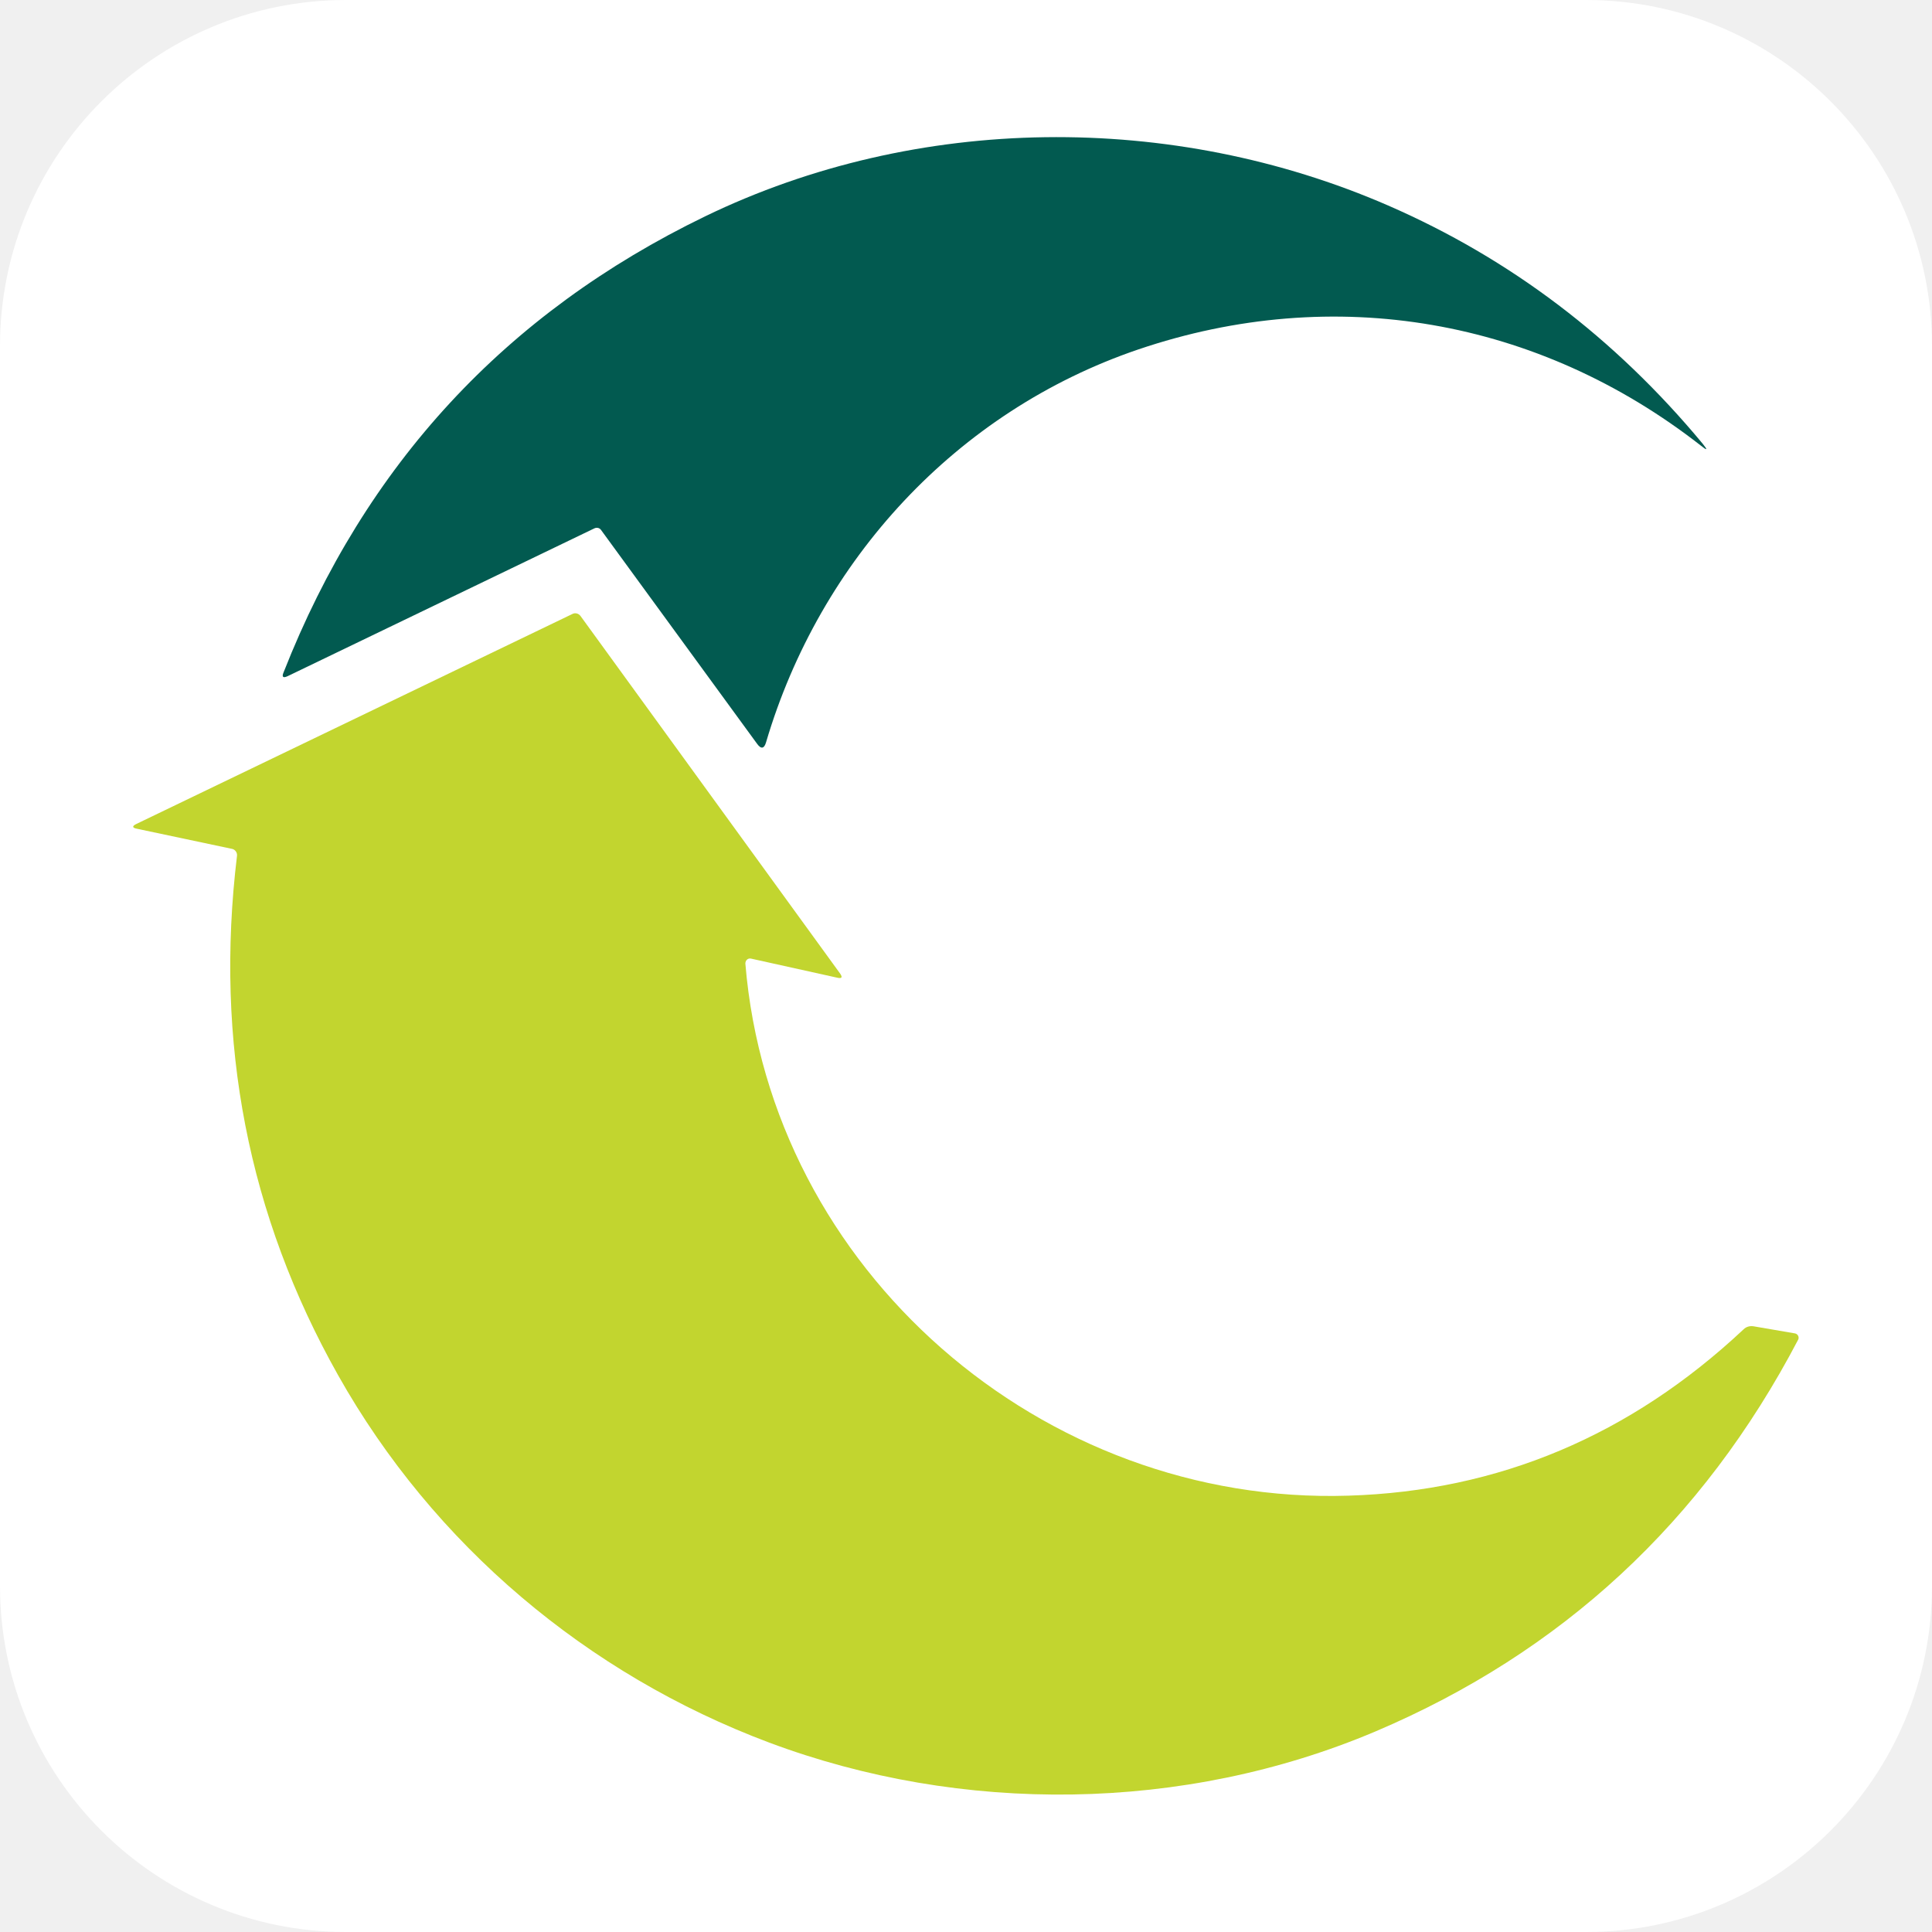
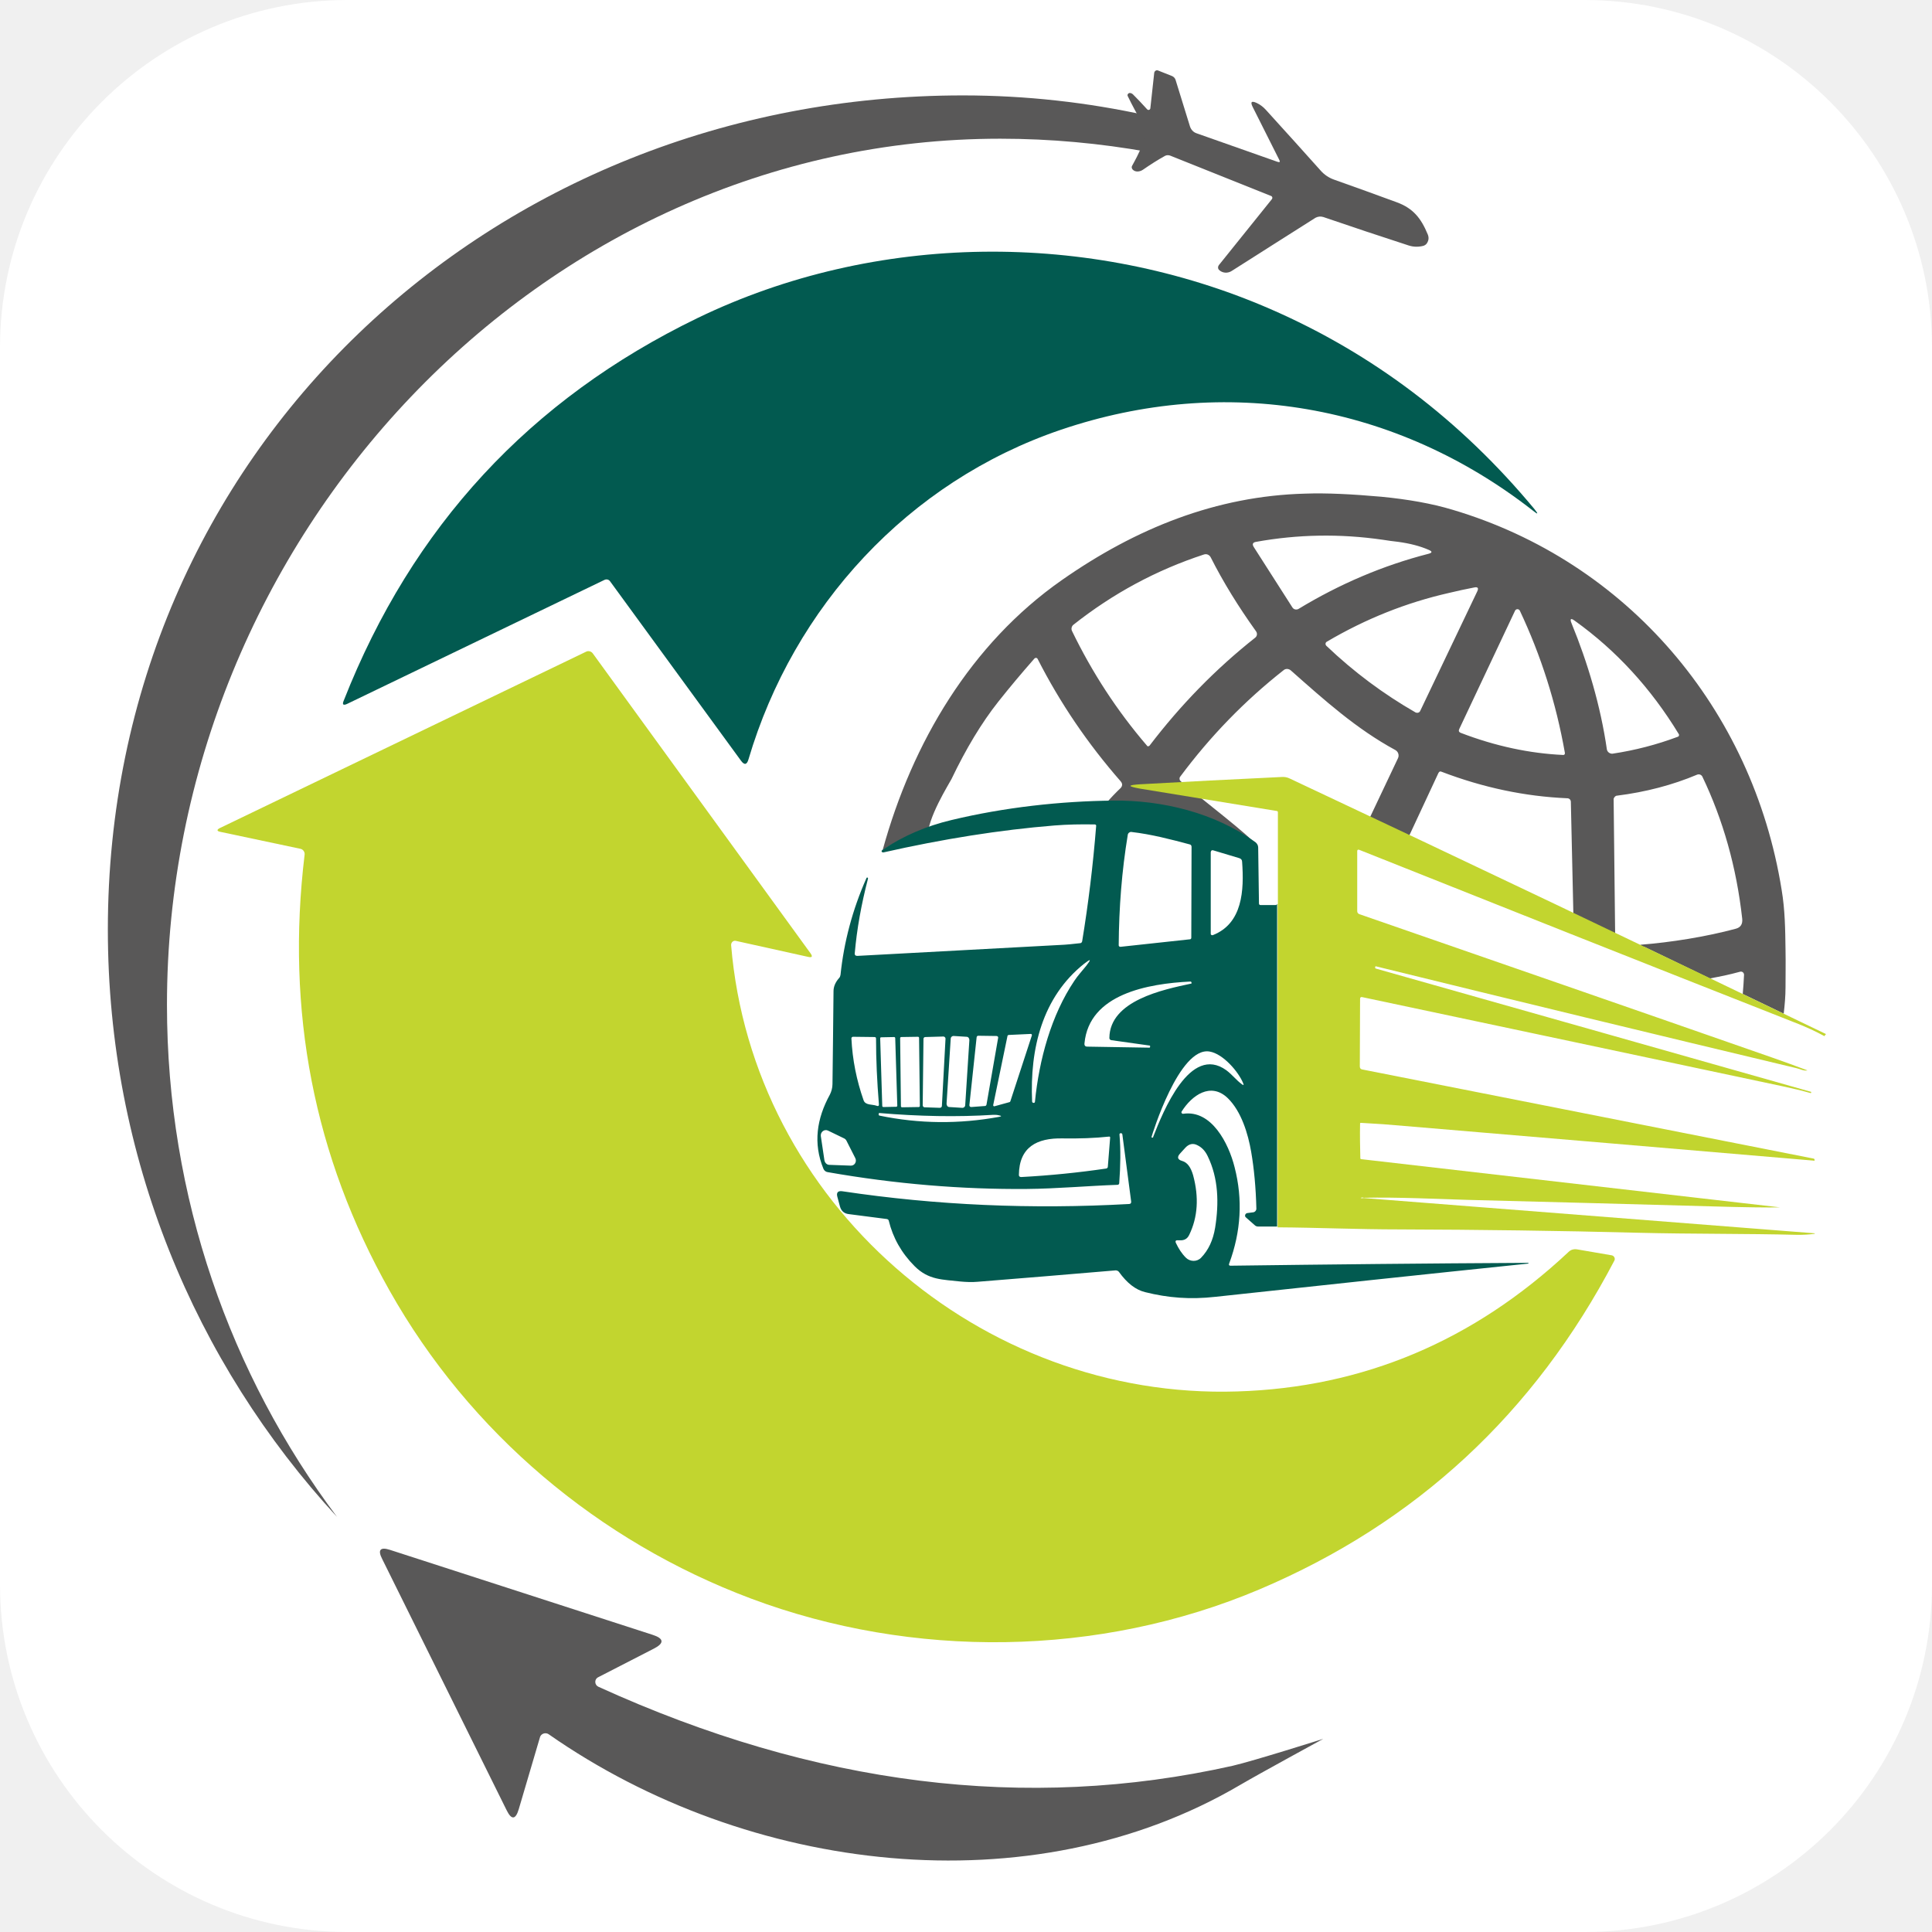
- <svg xmlns="http://www.w3.org/2000/svg" viewBox="35.2 72.1 625.2 625.2" width="512" height="512" role="img" aria-label="Caucasus Customs and Logistics">
-   <rect x="35.2" y="72.1" width="625.2" height="625.2" rx="112" fill="#ffffff" />
-   <path fill="#025A50" d="M229.7,243.6c-0.5-0.7-1.4-0.9-2.2-0.5l-99.2,47.8c-1.5,0.7-2,0.3-1.3-1.3c26.4-67.1,71.8-116.2,136.4-147.5  c68.6-33.2,151.1-33.9,221-3.5c39.5,17.2,73.4,42.9,101.8,77.1c1.7,2.1,1.5,2.3-0.6,0.6c-52.5-41-118.5-52.7-182.1-31.1  c-58.8,20-103,68.2-120.4,127.1c-0.6,2.1-1.6,2.3-2.9,0.5L229.7,243.6z" />
-   <path fill="#C2D52F" d="M278.2,382.3c-1-0.2-1.8,0.6-1.8,1.6c8.2,99.3,96.1,175.4,195.2,172.2c48.6-1.5,91.2-19.5,127.8-53.8  c0.9-0.9,2.1-1.2,3.3-1l13.4,2.3c0.9,0.2,1.4,1.2,1,2c-30.9,59-76.5,101.2-136.8,126.8c-62.1,26.3-134,26.9-196.2,3.6  c-58.9-22.1-108.6-64-139.5-118.9c-29.1-51.7-40-107.7-32.7-168.1c0.1-1-0.6-2-1.6-2.2l-30.7-6.5c-1.7-0.3-1.7-0.9-0.2-1.6l141-67.9  c0.9-0.5,2.1-0.2,2.7,0.7l84,115.7c0.8,1.2,0.5,1.6-0.9,1.3L278.2,382.3z" />
+ <svg xmlns="http://www.w3.org/2000/svg" viewBox="-5.6 19.4 745.2 745.2" width="512" height="512" role="img" aria-label="Caucasus Customs and Logistics">
+   <rect x="-5.6" y="19.4" width="745.2" height="745.2" rx="134.1" fill="#ffffff" />
+   <path fill="#595858" d="M436.7,63.9c-22.8-5-46.5-7.7-70.9-7.7c-182.1,0-329.8,137.9-329.8,321.7c0,87.6,33.6,167.2,88.4,226.6 C83.3,549.7,58.8,481.3,58.8,407c0-180.1,143.9-334.1,321.4-334.1c19.5,0,38.6,1.8,57.1,5.1C437.2,72.2,436.8,69.1,436.7,63.9z" />
+   <path fill="#595858" d="M225.2,670c83.6,38.1,165.1,48.3,244.6,30.5c8.2-1.9,35-10.4,35-10.4s-24.6,13.4-32.1,17.8 C392,755.3,283,742.1,206,688.3c-1.2-0.8-2.9-0.2-3.3,1.1l-8.2,27.8c-1.2,4.1-2.8,4.3-4.7,0.4l-48-96.9c-1.8-3.5-0.7-4.7,3-3.5 l101.4,32.8c4.3,1.4,4.5,3.2,0.4,5.3l-21.6,11.1C223.6,667.2,223.7,669.3,225.2,670z" />
+   <path fill="#595858" d="M618.1,326.3c11.1-1.4,21.4-4.1,30.9-8.1c0.8-0.3,1.6,0,2,0.7c8,16.7,13.2,35,15.4,54.9c0.2,2-0.6,3.3-2.4,3.8 c-11.4,3.1-25.2,5.3-36.9,6.2c-0.3,0,0.5,0.1,0.3,0.3c-1.3,0.6,1.1,0.4,1.2,0.5c2.8,1.4,25,12,25.3,12.2c4.7-0.9,6.9-1.3,11.7-2.6 c0.8-0.2,1.5,0.4,1.5,1.2c-0.1,2.8-0.3,4.7-0.5,7.4c5.8,2.8,10.9,5.2,15.8,7.6c0.4-3.4,0.7-6.8,0.7-10.1c0-5.1,0.1-9.3,0-14.6 c-0.1-7.8-0.2-15.4-1.5-23.1C670.4,292.8,622,236,554.6,216c-8-2.4-17.1-4-27.4-5c-11.3-1-21.1-1.5-29.4-1.2 c-34.2,0.9-65.2,13.3-93.9,33.4c-35,24.5-57.6,62.6-69,103.9c-0.1,0.4,3.2-2,3.6-2l12.8-1.6c0.6,0,0.9-0.3,0.9-1 c-0.3-7.3,8.3-20.8,9.2-22.6c5.6-11.7,11.6-21.7,18.1-29.9c4.2-5.3,8.8-10.8,13.9-16.6c0.4-0.4,1-0.3,1.2,0.1 c8.7,17.1,19.4,32.8,32,47.2c0.9,1,0.8,2-0.2,2.9c-0.6,0.5-4.9,4.9-4.9,5.2c-0.1,0.5,4.5,0.7,5.7,0.7l50.2,14.5 c1.7,0-22-18.5-23.7-20l-3.9-3.3c-0.5-0.4-0.6-1.2-0.2-1.7c11.6-15.6,24.9-29.3,39.9-41.1c0.8-0.7,2-0.6,2.8,0.1 c13,11.5,25.2,22.5,40.3,30.7c1.1,0.6,1.6,2,1,3.2l-10.9,23c-0.3,0.5,1,1.7,1.6,1.7l9.1,4.9c0.5,0,3.9,1.6,4.1,1.2l11.7-25.1 c0.3-0.6,0.7-0.8,1.3-0.5c16,6.1,32.1,9.5,48.4,10.2c0.8,0,1.4,0.6,1.4,1.4l1,44.5c0,0.5,1.4,2.3,1.9,2.4c7.9,2,8.7-0.9,11.7,5.9 c0.8,1.7,2.6,1.7,2.5-0.2l-0.6-53.8C617,326.9,617.5,326.3,618.1,326.3z M478.5,265.4c-15.3,12.1-28.8,26-40.7,41.6 c-0.3,0.3-0.8,0.4-1,0c-11.6-13.5-21.2-28.3-28.9-44.2c-0.4-0.8-0.2-1.8,0.5-2.4c15.3-12.1,32-21.1,50.3-27.1 c1.1-0.4,2.2,0.1,2.7,1.1c4.8,9.5,10.6,18.9,17.4,28.4C479.5,263.7,479.3,264.8,478.5,265.4z M492.9,253.7L478,230.4 c-0.7-1.1-0.4-1.8,0.9-2c16.1-2.9,32.3-3.2,48.9-0.8c2,0.3,3.9,0.6,5.9,0.8c4.4,0.6,8.4,1.6,11.8,3.1c1.4,0.6,1.4,1.1-0.1,1.5 c-17.5,4.5-34.2,11.6-50.2,21.3C494.4,254.7,493.4,254.5,492.9,253.7z M542.2,293.6c-0.3,0.7-1.1,0.9-1.8,0.6 c-12.2-7-23.7-15.5-34.4-25.7c-0.5-0.5-0.4-1.3,0.2-1.6c15.1-8.9,30.8-15.1,47.1-18.8c3.3-0.8,6.6-1.5,9.7-2.1 c1.4-0.3,1.8,0.2,1.2,1.5L542.2,293.6z M597.3,310.6c-12.9-0.6-26.1-3.4-39.4-8.5c-0.8-0.3-1-0.8-0.6-1.6l21.5-45.6 c0.4-0.7,1.4-0.7,1.8,0c8.2,17.4,14,35.6,17.4,54.9C598.1,310.3,597.7,310.7,597.3,310.6z M616.4,310.1c-1,0.1-2-0.6-2.2-1.6 c-2.4-16.7-7.4-33.5-13.6-48.6c-0.8-1.9-0.3-2.2,1.3-1c15.9,11.4,29.3,26,40,43.6c0.3,0.4,0.1,1-0.4,1.1 C633.5,306.6,625.1,308.8,616.4,310.1z" />
+   <path fill="#C2D52F" d="M698.4,418.1c-69.4-33.5-138.2-66.3-206.5-98.4c-1-0.5-2.1-0.7-3.2-0.6c-18.8,0.9-36.9,1.8-54.4,2.8 c-5.1,0.3-5.1,0.8-0.1,1.7l52.6,8.6c0.3,0,0.5,0.2,0.5,0.5l0,35.2c0,0.1,0,0.2-0.1,0.3v124.6c15.6,0.1,31,0.8,46.9,0.8 c30.8,0.1,61.7,0.5,92.5,1.3c20.5,0.5,40.9,0.3,61.3,0.8c2.1,0,4.2-0.1,6.4-0.4c0,0,0.1,0,0.1-0.1c0,0,0-0.1-0.1-0.1l-173.9-13.6 c-0.4,0.1-0.8,0.1-1.2,0c0.3-0.2,0.7-0.3,1.2-0.1c13.3-0.3,29,0.5,39.7,0.8c31,0.8,62.3,1.6,94,2.5c13.4,0.4,22.3,0.5,26.9,0.4 c-53.7-6.2-107.5-12.4-161.6-18.6c-0.2,0-0.2-0.1-0.3-0.3c-0.1-4.3-0.2-8.8-0.1-13.4c0-0.2,0.1-0.3,0.3-0.3 c5.8,0.3,11.4,0.7,16.8,1.2c53.7,4.5,106.4,9,158.2,13.4c0,0,0,0,0,0l0-0.4c0-0.2-0.1-0.3-0.3-0.4l-174.2-34.4 c-0.6-0.1-0.9-0.5-0.9-1.2l0.1-26c0-0.6,0.3-0.8,0.8-0.7c54.6,11.6,108.7,23,162.2,34.4c3.7,0.8,7.2,1.6,10.7,2.6 c0.2,0,0.3,0,0.3-0.2c0-0.2,0-0.3-0.2-0.3c-55.8-15.8-111.7-31.7-167.7-47.5c-0.2-0.1-0.3-0.2-0.3-0.4l0.1-0.4 c0-0.1,0.1-0.1,0.1-0.1c54.1,13.3,108.2,26.4,162.3,39.3c1.4,0.3,2.7,1.1,4.1,0.9c0.1,0,0.1-0.1,0-0.1c-4.3-1.6-8.6-3.2-13.2-4.8 c-54.4-19-107.6-37.4-159.5-55.4c-0.5-0.2-0.8-0.6-0.8-1.2l0-23.1c0-0.5,0.3-0.7,0.8-0.5c52.4,20.9,108.3,43.1,167.7,66.5 c4.7,1.8,8.5,3.6,11.6,5.3c0.1,0.1,0.2,0,0.2-0.1l0.2-0.3C698.8,418.4,698.7,418.2,698.4,418.1z" />
+   <path fill="#025A50" d="M583.6,506.5c-38.5,0.2-76.7,0.6-114.6,1.1c-0.5,0-0.7-0.3-0.5-0.8c4.6-12.4,5.3-24.8,2.1-37.2 c-2.3-9.2-8.9-22.2-19.8-20.6c-0.5,0.1-0.9-0.5-0.6-0.9c3.9-6.2,11.2-11.5,17.8-5.1c5.2,5.1,7.8,13.7,9,20.7 c1.1,6.4,1.8,13.7,2,21.9c0,0.7-0.5,1.3-1.2,1.4l-2.3,0.3c-0.8,0.1-1.2,1.2-0.5,1.7l3.4,3c0.4,0.4,0.9,0.5,1.4,0.5 c2.4,0,4.8,0,7.2,0V368.1c-0.1,0.2-0.3,0.4-0.7,0.4l-5.6,0c-0.5,0-0.7-0.2-0.7-0.7l-0.3-21.5c0-0.8-0.4-1.5-1-2 c-15.6-11.4-36.1-16.3-54.8-16.1c-20.4,0.2-42.1,2.6-62.5,7.5c-9.7,2.3-18.6,6.1-26.6,11.5c-0.1,0.1-0.2,0.1-0.2,0.2 c-0.2,0.2-0.2,0.4-0.1,0.5c0.1,0.2,0.3,0.3,0.6,0.3c23-5.2,45-8.7,66-10.4c5-0.4,10.2-0.5,15.6-0.4c0.3,0,0.6,0.3,0.5,0.6 c-1.2,15.1-3,29.9-5.4,44.5c-0.1,0.4-0.4,0.7-0.8,0.7c-2.7,0.3-5.3,0.6-8,0.7c-26.4,1.4-52.4,2.8-77.9,4.2c-0.7,0-1.1-0.3-1-1.1 c0.8-9.2,2.5-18.7,5.1-28.7c0-0.2,0-0.3-0.2-0.4l0,0c-0.2-0.1-0.3,0-0.4,0.2c-5.4,12.2-8.7,24.7-10,37.3c-0.1,0.5-0.2,0.9-0.6,1.3 c-1.4,1.6-2.1,3.3-2.1,5c-0.1,13.7-0.3,25.7-0.4,35.8c0,1.5-0.4,2.9-1,4.1c-5.1,9.3-6.5,18.8-2.5,28.6c0.3,0.7,0.9,1.2,1.6,1.3 c26.2,4.6,51.8,6.7,76.8,6.5c11.7-0.1,23.5-1.2,35.1-1.6c0.3,0,0.6-0.3,0.6-0.6c0.5-6.7,0.6-13,0.1-18.8c0-0.3,0.1-0.4,0.4-0.5 c0.3-0.1,0.6,0.1,0.7,0.4l3.4,25.9c0.1,0.6-0.2,1-0.8,1c-37.5,2.1-74.4,0.5-110.5-4.9c-1.8-0.3-2.5,0.5-2,2.2l1,3.7 c0.5,1.7,1.6,2.7,3.4,2.9l14.7,1.9c0.4,0.1,0.6,0.3,0.7,0.6c1.6,6.6,4.9,12.5,10,17.6c5.4,5.4,10.8,5.1,17.7,5.9 c2.2,0.2,4.4,0.3,6.6,0.1c17.1-1.4,34.8-2.8,53.2-4.4c0.5,0,1,0.2,1.3,0.6c3.1,4.3,6.4,6.9,10.1,7.8c8.8,2.2,17.3,2.9,27.1,1.8 c39.7-4.3,79.9-8.6,120.5-12.8c0.2,0,0.3-0.1,0.3-0.3l0,0C583.9,506.6,583.8,506.5,583.6,506.5z M462.4,347.4l10,3 c0.7,0.2,1.1,0.7,1.1,1.4c0.8,11,0.2,23.8-11.3,28.3c-0.4,0.1-0.8-0.1-0.8-0.5l0-31.5C461.5,347.5,461.8,347.2,462.4,347.4z M429.4,341.4c0.1-0.7,0.8-1.2,1.4-1.1c7.7,0.9,15,2.8,22.5,4.8c0.5,0.1,0.7,0.5,0.7,1l-0.1,35c0,0.3-0.2,0.6-0.5,0.6l-26.8,2.9 c-0.4,0-0.7-0.2-0.7-0.6C426,369.5,427.1,355.3,429.4,341.4z M412.6,391.1c2.6-2,2.8-1.8,0.8,0.8c-1.5,1.9-3.3,3.8-4.6,5.8 c-8.9,13.2-13.6,30.4-15.2,46.6c0,0.3-0.2,0.5-0.5,0.5c-0.4,0-0.5-0.2-0.6-0.5C391.6,423.9,396.4,404,412.6,391.1z M371.1,419.5 c0-0.3,0.3-0.6,0.6-0.6l7.1,0.1c0.4,0,0.7,0.4,0.6,0.7l-4.5,25.8c-0.1,0.3-0.3,0.5-0.6,0.5l-5.3,0.4c-0.4,0-0.7-0.3-0.7-0.7 L371.1,419.5z M361.1,420.1c0-0.7,0.6-1.2,1.3-1.1l4.8,0.3c0.7,0,1.1,0.6,1.1,1.3l-1.6,25c0,0.7-0.6,1.2-1.3,1.1l-4.8-0.3 c-0.7,0-1.1-0.6-1.1-1.3L361.1,420.1z M350.6,420.1c0-0.4,0.3-0.7,0.7-0.7l7-0.2c0.4,0,0.8,0.4,0.8,0.8l-1.4,26 c0,0.4-0.4,0.7-0.8,0.7l-5.9-0.2c-0.4,0-0.7-0.4-0.7-0.8L350.6,420.1z M342,419.4l6.5-0.1c0.2,0,0.4,0.2,0.4,0.4l0.3,26.3 c0,0.2-0.2,0.4-0.4,0.4l-6.5,0.1c-0.2,0-0.4-0.2-0.4-0.4l-0.3-26.3C341.6,419.6,341.8,419.4,342,419.4z M334.3,419.5l5-0.1 c0.2,0,0.4,0.2,0.4,0.4l0.8,26.1c0,0.2-0.2,0.4-0.4,0.4l-5,0.1c-0.2,0-0.4-0.2-0.4-0.4l-0.8-26.1 C333.9,419.6,334.1,419.5,334.3,419.5z M322.5,469l-8.2-0.3c-0.9,0-1.7-0.7-1.9-1.7l-1.4-9.4c-0.2-1.6,1.4-2.8,2.8-2.1l6.2,3 c0.4,0.2,0.7,0.5,0.9,0.9l3.4,6.7C325,467.5,324,469.1,322.5,469z M332.5,445.9c-1.6-0.6-4.3-0.1-5-2.1c-2.7-7.7-4.3-15.6-4.7-23.9 c0-0.3,0.3-0.6,0.6-0.6l8.3,0.1c0.4,0,0.6,0.2,0.6,0.6c0,8.3,0.4,16.6,1.1,25.2C333.5,445.9,333.2,446.2,332.5,445.9z M379.7,450.2 c-15.3,2.8-30.7,2.7-46.1-0.5c-0.2-0.1-0.3-0.2-0.3-0.4l0.1-0.5c0-0.1,0-0.1,0.1-0.1c15.3,1.3,30,1.6,44.1,0.7c0.7,0,1.4,0,2.1,0.2 C380.8,449.8,380.8,450,379.7,450.2z M384.1,444.2c0,0.1-0.2,0.3-0.3,0.3l-5.8,1.6c-0.3,0.1-0.6-0.2-0.5-0.5l5.5-26.6 c0-0.2,0.2-0.3,0.4-0.4l8.6-0.4c0.3,0,0.5,0.3,0.4,0.6L384.1,444.2z M421.7,469.5c0,0.3-0.3,0.5-0.5,0.6 c-10.8,1.6-21.8,2.7-32.9,3.3c-0.6,0-0.9-0.3-0.9-0.8c0.1-10.8,7-14.3,16.8-14.1c6.4,0.1,12.4-0.1,18-0.7c0.3,0,0.4,0.1,0.4,0.4 L421.7,469.5z M437.7,423.5l-23.9-0.4c-0.8,0-1.2-0.4-1.1-1.3c1.8-19,24.5-23,40.8-23.8c0.2,0,0.3,0,0.4,0.2 c0.1,0.1,0.1,0.2,0.1,0.4c0,0.1,0,0.2-0.2,0.2c-10.7,2.3-31.4,6.5-31.5,21c0,0.4,0.3,0.7,0.7,0.8l14.9,2.1c0,0,0.1,0,0.1,0.1l0,0.4 C438,423.4,437.9,423.5,437.7,423.5z M438.9,458.2c-0.1,0-0.2,0-0.3-0.1c0,0-0.1-0.1,0-0.3c0.1-0.4,10.6-34.9,22.4-32.8 c5.2,0.9,11.1,7.8,12.9,12.2c0.3,0.8,0.2,0.9-0.5,0.4c-2.2-1.6-3.6-3.6-6-5.4c-14-10.1-24.4,16-28.2,25.7 C439.2,458.2,439.1,458.2,438.9,458.2z M463.1,492.9c-0.8,4.9-2.6,8.7-5.4,11.6c-1.6,1.7-4.3,1.6-5.9,0c-1.6-1.6-2.8-3.5-3.8-5.6 c-0.4-0.8-0.1-1.2,0.8-1.1l0.7,0c1.7,0.1,2.9-0.6,3.6-2.1c3.3-6.8,3.8-14.5,1.5-23c-0.9-3.1-2.2-4.9-4.2-5.5 c-1.8-0.5-2.1-1.5-0.8-2.9l2-2.2c1.4-1.5,3-1.9,4.8-0.9c1.6,0.8,2.9,2.2,3.8,4.1C464.4,473.9,464.6,483.5,463.1,492.9z" />
+   <path fill="#595858" d="M487.1,81.8c0.9,0.3,1.2,0.1,0.7-0.8l-10.2-20.3c-1-2-0.5-2.5,1.5-1.6c1.3,0.6,2.5,1.5,3.5,2.6 c7.7,8.5,14.8,16.3,21.2,23.5c1.4,1.6,3.2,2.8,5.2,3.5c8.2,2.9,16.2,5.8,24.1,8.7c6.3,2.3,9.4,6.1,12,12.4c0.5,1.2,0.4,2.3-0.3,3.4 c-0.3,0.5-0.8,0.8-1.3,1c-1.9,0.5-3.8,0.5-5.7-0.1c-10.8-3.5-21.9-7.2-33-11c-1-0.3-2.1-0.2-3,0.3c-10.3,6.5-21.1,13.4-32.3,20.5 c-1.5,1-3.6,0.9-4.9-0.4c-0.5-0.5-0.5-1.2-0.1-1.8l20.5-25.5c0.3-0.4,0.2-1-0.3-1.2l-39-15.6c-0.6-0.2-1.3-0.2-1.9,0.1 c-2.9,1.6-5.7,3.4-8.6,5.4c-1.2,0.8-3,1-4-0.2c-0.3-0.4-0.4-1-0.1-1.4c2-3.7,6.6-11.7,4.2-15.8c-2.2-3.8-4.2-7.5-5.9-11 c-0.2-0.4-0.1-0.7,0.2-1c0.2-0.2,0.5-0.3,0.8-0.2c0.3,0,0.6,0.2,0.9,0.4c1.9,1.9,3.8,3.9,5.6,5.9c0.4,0.4,1.1,0.2,1.2-0.4l1.5-13.7 c0.1-0.7,0.8-1.2,1.5-0.9l5.3,2.1c0.7,0.3,1.1,0.7,1.4,1.4l5.6,18.1c0.4,1.2,1.3,2.2,2.5,2.6L487.1,81.8z" />
+   <path fill="#025A50" d="M229.7,243.6c-0.5-0.7-1.4-0.9-2.2-0.5l-99.2,47.8c-1.5,0.7-2,0.3-1.3-1.3c26.4-67.1,71.8-116.2,136.4-147.5 c68.6-33.2,151.1-33.9,221-3.5c39.5,17.2,73.4,42.9,101.8,77.1c1.7,2.1,1.5,2.3-0.6,0.6c-52.5-41-118.5-52.7-182.1-31.1 c-58.8,20-103,68.2-120.4,127.1c-0.6,2.1-1.6,2.3-2.9,0.5L229.7,243.6z" />
+   <path fill="#C2D52F" d="M278.2,382.3c-1-0.2-1.8,0.6-1.8,1.6c8.2,99.3,96.1,175.4,195.2,172.2c48.6-1.5,91.2-19.5,127.8-53.8 c0.9-0.9,2.1-1.2,3.3-1l13.4,2.3c0.9,0.2,1.4,1.2,1,2c-30.9,59-76.5,101.2-136.8,126.8c-62.1,26.3-134,26.9-196.2,3.6 c-58.9-22.1-108.6-64-139.5-118.9c-29.1-51.7-40-107.7-32.7-168.1c0.1-1-0.6-2-1.6-2.2l-30.7-6.5c-1.7-0.3-1.7-0.9-0.2-1.6l141-67.9 c0.9-0.5,2.1-0.2,2.7,0.7l84,115.7c0.8,1.2,0.5,1.6-0.9,1.3L278.2,382.3z" />
</svg>
